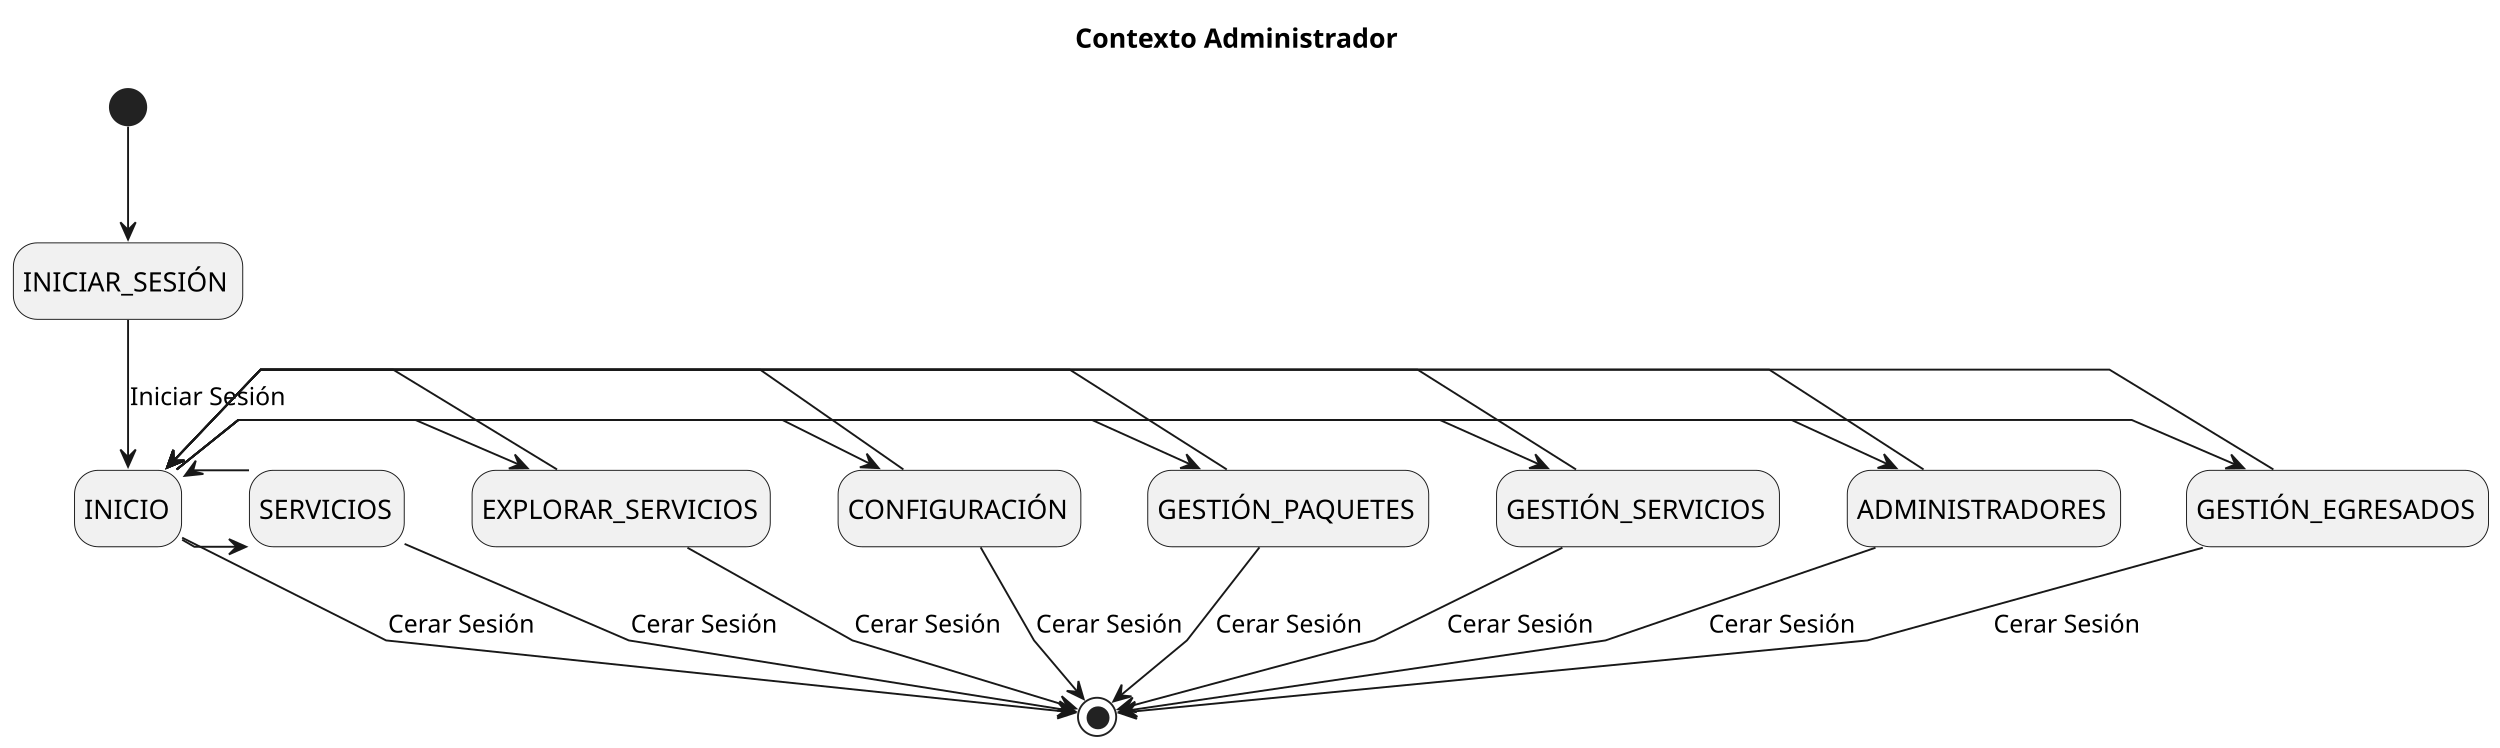
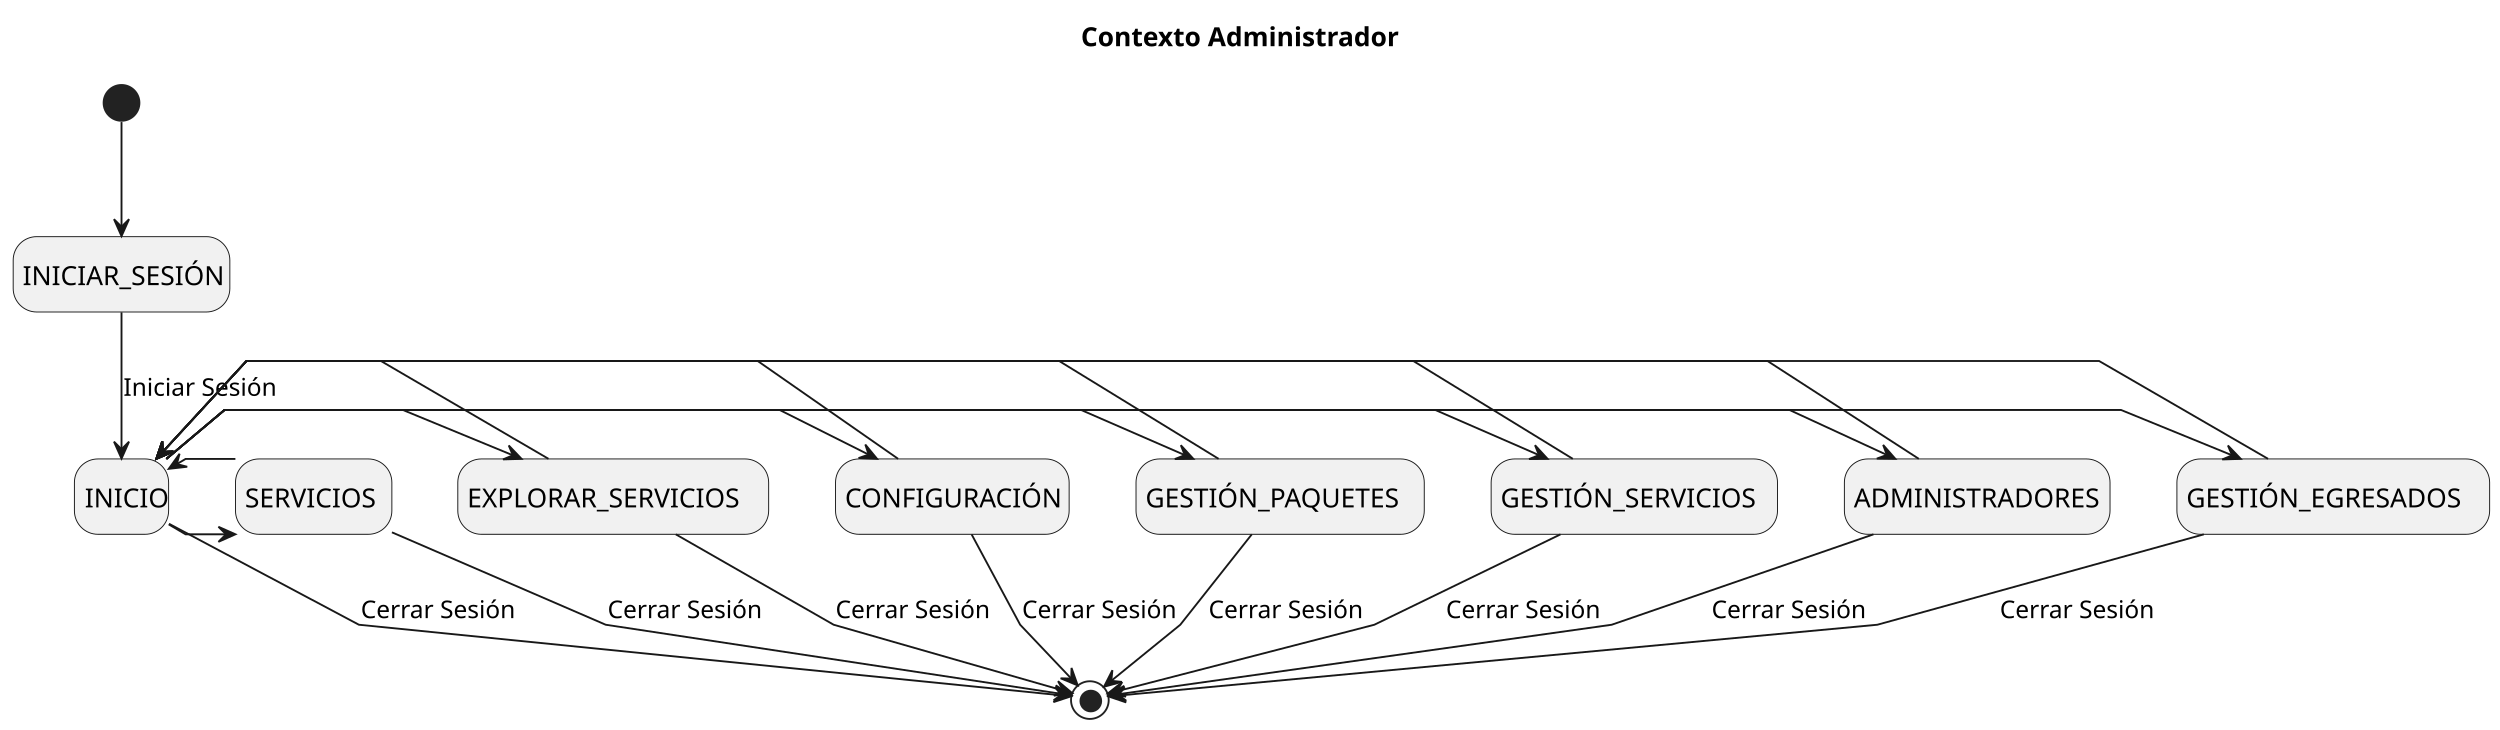
- <svg xmlns="http://www.w3.org/2000/svg" contentStyleType="text/css" height="391px" preserveAspectRatio="none" style="width:1308px;height:391px;background:#FFFFFF;" version="1.1" viewBox="0 0 1308 391" width="1308px" zoomAndPan="magnify">
+ <svg xmlns="http://www.w3.org/2000/svg" contentStyleType="text/css" height="387px" preserveAspectRatio="none" style="width:1327px;height:387px;background:#FFFFFF;" version="1.1" viewBox="0 0 1327 387" width="1327px" zoomAndPan="magnify">
  <defs />
  <g>
-     <rect fill="none" height="29.068" id="_title" style="stroke:none;stroke-width:1.0;" width="179" x="557.5" y="5" />
-     <text fill="#000000" font-family="sans-serif" font-size="14" font-weight="bold" lengthAdjust="spacing" textLength="169" x="562.5" y="24.966">Contexto Administrador</text>
-     <ellipse cx="67" cy="56.068" fill="#222222" rx="10" ry="10" style="stroke:none;stroke-width:1.0;" />
-     <rect fill="#F1F1F1" height="40" rx="12.5" ry="12.5" style="stroke:#181818;stroke-width:0.5;" width="120" x="7" y="127.068" />
-     <text fill="#000000" font-family="sans-serif" font-size="14" lengthAdjust="spacing" textLength="110" x="12" y="152.5">INICIAR_SESIÓN</text>
-     <rect fill="#F1F1F1" height="40" rx="12.5" ry="12.5" style="stroke:#181818;stroke-width:0.5;" width="56" x="39" y="246.068" />
-     <text fill="#000000" font-family="sans-serif" font-size="14" lengthAdjust="spacing" textLength="46" x="44" y="271.5">INICIO</text>
-     <rect fill="#F1F1F1" height="40" rx="12.5" ry="12.5" style="stroke:#181818;stroke-width:0.5;" width="158" x="1144" y="246.068" />
-     <text fill="#000000" font-family="sans-serif" font-size="14" lengthAdjust="spacing" textLength="148" x="1149" y="271.5">GESTIÓN_EGRESADOS</text>
-     <rect fill="#F1F1F1" height="40" rx="12.5" ry="12.5" style="stroke:#181818;stroke-width:0.5;" width="143" x="966.5" y="246.068" />
-     <text fill="#000000" font-family="sans-serif" font-size="14" lengthAdjust="spacing" textLength="133" x="971.5" y="271.5">ADMINISTRADORES</text>
-     <rect fill="#F1F1F1" height="40" rx="12.5" ry="12.5" style="stroke:#181818;stroke-width:0.5;" width="148" x="783" y="246.068" />
-     <text fill="#000000" font-family="sans-serif" font-size="14" lengthAdjust="spacing" textLength="138" x="788" y="271.5">GESTIÓN_SERVICIOS</text>
-     <rect fill="#F1F1F1" height="40" rx="12.5" ry="12.5" style="stroke:#181818;stroke-width:0.5;" width="147" x="600.5" y="246.068" />
-     <text fill="#000000" font-family="sans-serif" font-size="14" lengthAdjust="spacing" textLength="137" x="605.5" y="271.5">GESTIÓN_PAQUETES</text>
-     <rect fill="#F1F1F1" height="40" rx="12.5" ry="12.5" style="stroke:#181818;stroke-width:0.5;" width="127" x="438.5" y="246.068" />
-     <text fill="#000000" font-family="sans-serif" font-size="14" lengthAdjust="spacing" textLength="117" x="443.5" y="271.5">CONFIGURACIÓN</text>
-     <rect fill="#F1F1F1" height="40" rx="12.5" ry="12.5" style="stroke:#181818;stroke-width:0.5;" width="156" x="247" y="246.068" />
-     <text fill="#000000" font-family="sans-serif" font-size="14" lengthAdjust="spacing" textLength="146" x="252" y="271.5">EXPLORAR_SERVICIOS</text>
-     <rect fill="#F1F1F1" height="40" rx="12.5" ry="12.5" style="stroke:#181818;stroke-width:0.5;" width="81" x="130.5" y="246.068" />
-     <text fill="#000000" font-family="sans-serif" font-size="14" lengthAdjust="spacing" textLength="71" x="135.5" y="271.5">SERVICIOS</text>
-     <ellipse cx="574" cy="375.068" fill="none" rx="10" ry="10" style="stroke:#222222;stroke-width:1.0;" />
-     <ellipse cx="574.5" cy="375.568" fill="#222222" rx="6" ry="6" style="stroke:none;stroke-width:1.0;" />
+     <rect fill="none" height="27.609" id="_title" style="stroke:none;stroke-width:1.0;" width="176" x="568.75" y="5" />
+     <text fill="#000000" font-family="sans-serif" font-size="14" font-weight="bold" lengthAdjust="spacing" textLength="166" x="573.75" y="24.533">Contexto Administrador</text>
+     <ellipse cx="64.5" cy="54.609" fill="#222222" rx="10" ry="10" style="stroke:none;stroke-width:1.0;" />
+     <rect fill="#F1F1F1" height="40" rx="12.5" ry="12.5" style="stroke:#181818;stroke-width:0.5;" width="115" x="7" y="125.609" />
+     <text fill="#000000" font-family="sans-serif" font-size="14" lengthAdjust="spacing" textLength="105" x="12" y="151.338">INICIAR_SESIÓN</text>
+     <rect fill="#F1F1F1" height="40" rx="12.5" ry="12.5" style="stroke:#181818;stroke-width:0.5;" width="50" x="39.5" y="243.609" />
+     <text fill="#000000" font-family="sans-serif" font-size="14" lengthAdjust="spacing" textLength="39" x="45" y="269.338">INICIO</text>
+     <rect fill="#F1F1F1" height="40" rx="12.5" ry="12.5" style="stroke:#181818;stroke-width:0.5;" width="166" x="1155.5" y="243.609" />
+     <text fill="#000000" font-family="sans-serif" font-size="14" lengthAdjust="spacing" textLength="156" x="1160.5" y="269.338">GESTIÓN_EGRESADOS</text>
+     <rect fill="#F1F1F1" height="40" rx="12.5" ry="12.5" style="stroke:#181818;stroke-width:0.5;" width="141" x="979" y="243.609" />
+     <text fill="#000000" font-family="sans-serif" font-size="14" lengthAdjust="spacing" textLength="131" x="984" y="269.338">ADMINISTRADORES</text>
+     <rect fill="#F1F1F1" height="40" rx="12.5" ry="12.5" style="stroke:#181818;stroke-width:0.5;" width="152" x="791.5" y="243.609" />
+     <text fill="#000000" font-family="sans-serif" font-size="14" lengthAdjust="spacing" textLength="142" x="796.5" y="269.338">GESTIÓN_SERVICIOS</text>
+     <rect fill="#F1F1F1" height="40" rx="12.5" ry="12.5" style="stroke:#181818;stroke-width:0.5;" width="153" x="603" y="243.609" />
+     <text fill="#000000" font-family="sans-serif" font-size="14" lengthAdjust="spacing" textLength="143" x="608" y="269.338">GESTIÓN_PAQUETES</text>
+     <rect fill="#F1F1F1" height="40" rx="12.5" ry="12.5" style="stroke:#181818;stroke-width:0.5;" width="124" x="443.5" y="243.609" />
+     <text fill="#000000" font-family="sans-serif" font-size="14" lengthAdjust="spacing" textLength="114" x="448.5" y="269.338">CONFIGURACIÓN</text>
+     <rect fill="#F1F1F1" height="40" rx="12.5" ry="12.5" style="stroke:#181818;stroke-width:0.5;" width="165" x="243" y="243.609" />
+     <text fill="#000000" font-family="sans-serif" font-size="14" lengthAdjust="spacing" textLength="155" x="248" y="269.338">EXPLORAR_SERVICIOS</text>
+     <rect fill="#F1F1F1" height="40" rx="12.5" ry="12.5" style="stroke:#181818;stroke-width:0.5;" width="83" x="125" y="243.609" />
+     <text fill="#000000" font-family="sans-serif" font-size="14" lengthAdjust="spacing" textLength="73" x="130" y="269.338">SERVICIOS</text>
+     <ellipse cx="578.5" cy="371.609" fill="none" rx="10" ry="10" style="stroke:#222222;stroke-width:1.0;" />
+     <ellipse cx="579" cy="372.109" fill="#222222" rx="6" ry="6" style="stroke:none;stroke-width:1.0;" />
    <g id="link_*start_INICIAR_SESIÓN">
-       <path d="M67,66.258 C67,78.918 67,102.208 67,120.378 " fill="none" id="*start-to-INICIAR_SESIÓN" style="stroke:#181818;stroke-width:1.0;" />
-       <polygon fill="#181818" points="67,125.298,71,116.298,67,120.298,63,116.298,67,125.298" style="stroke:#181818;stroke-width:1.0;" />
+       <path d="M64.5,64.799 C64.5,77.789 64.5,101.989 64.5,120.339 " fill="none" id="*start-to-INICIAR_SESIÓN" style="stroke:#181818;stroke-width:1.0;" />
+       <polygon fill="#181818" points="64.5,125.349,68.5,116.349,64.5,120.349,60.5,116.349,64.5,125.349" style="stroke:#181818;stroke-width:1.0;" />
    </g>
    <g id="link_INICIAR_SESIÓN_INICIO">
-       <path d="M67,167.388 C67,187.038 67,217.588 67,239.288 " fill="none" id="INICIAR_SESIÓN-to-INICIO" style="stroke:#181818;stroke-width:1.0;" />
-       <polygon fill="#181818" points="67,244.208,71,235.208,67,239.208,63,235.208,67,244.208" style="stroke:#181818;stroke-width:1.0;" />
-       <text fill="#000000" font-family="sans-serif" font-size="13" lengthAdjust="spacing" textLength="78" x="68" y="211.965">Iniciar Sesión</text>
+       <path d="M64.5,165.769 C64.5,185.579 64.5,216.589 64.5,238.159 " fill="none" id="INICIAR_SESIÓN-to-INICIO" style="stroke:#181818;stroke-width:1.0;" />
+       <polygon fill="#181818" points="64.5,243.429,68.5,234.429,64.5,238.429,60.5,234.429,64.5,243.429" style="stroke:#181818;stroke-width:1.0;" />
+       <text fill="#000000" font-family="sans-serif" font-size="13" lengthAdjust="spacing" textLength="78" x="65.5" y="210.105">Iniciar Sesión</text>
    </g>
    <g id="link_INICIO_GESTIÓN_EGRESADOS">
-       <path d="M92.46,245.608 C107.91,233.198 124.67,219.738 124.67,219.738 C124.67,219.738 1115.33,219.738 1115.33,219.738 C1115.33,219.738 1142.6,231.468 1169.69,243.128 " fill="none" id="INICIO-to-GESTIÓN_EGRESADOS" style="stroke:#181818;stroke-width:1.0;" />
-       <polygon fill="#181818" points="1174.07,245.008,1167.373,237.786,1169.474,243.038,1164.222,245.139,1174.07,245.008" style="stroke:#181818;stroke-width:1.0;" />
+       <path d="M88.32,243.569 C103.05,231.169 119.17,217.609 119.17,217.609 C119.17,217.609 1125.83,217.609 1125.83,217.609 C1125.83,217.609 1155.76,229.829 1184.77,241.669 " fill="none" id="INICIO-to-GESTIÓN_EGRESADOS" style="stroke:#181818;stroke-width:1.0;" />
+       <polygon fill="#181818" points="1189.41,243.569,1182.584,236.469,1184.78,241.683,1179.566,243.878,1189.41,243.569" style="stroke:#181818;stroke-width:1.0;" />
    </g>
    <g id="link_INICIO_GESTIÓN_EGRESADOS">
-       <path d="M90.76,241.168 C110.83,220.128 136.33,193.398 136.33,193.398 C136.33,193.398 1103.67,193.398 1103.67,193.398 C1103.67,193.398 1154.15,224.138 1189.44,245.628 " fill="none" id="INICIO-backto-GESTIÓN_EGRESADOS" style="stroke:#181818;stroke-width:1.0;" />
-       <polygon fill="#181818" points="87.36,244.728,96.456,240.952,90.802,241.101,90.653,235.446,87.36,244.728" style="stroke:#181818;stroke-width:1.0;" />
+       <path d="M86.51,239.719 C105.82,218.759 130.83,191.609 130.83,191.609 C130.83,191.609 1114.17,191.609 1114.17,191.609 C1114.17,191.609 1167.08,222.249 1203.87,243.549 " fill="none" id="INICIO-backto-GESTIÓN_EGRESADOS" style="stroke:#181818;stroke-width:1.0;" />
+       <polygon fill="#181818" points="82.98,243.549,92.022,239.645,86.37,239.874,86.141,234.221,82.98,243.549" style="stroke:#181818;stroke-width:1.0;" />
    </g>
    <g id="link_INICIO_ADMINISTRADORES">
-       <path d="M92.46,245.608 C107.91,233.198 124.67,219.738 124.67,219.738 C124.67,219.738 937.33,219.738 937.33,219.738 C937.33,219.738 962.62,231.368 987.84,242.978 " fill="none" id="INICIO-to-ADMINISTRADORES" style="stroke:#181818;stroke-width:1.0;" />
-       <polygon fill="#181818" points="992.18,244.978,985.689,237.571,987.641,242.88,982.332,244.832,992.18,244.978" style="stroke:#181818;stroke-width:1.0;" />
+       <path d="M88.32,243.569 C103.05,231.169 119.17,217.609 119.17,217.609 C119.17,217.609 949.83,217.609 949.83,217.609 C949.83,217.609 975.87,229.629 1001.33,241.379 " fill="none" id="INICIO-to-ADMINISTRADORES" style="stroke:#181818;stroke-width:1.0;" />
+       <polygon fill="#181818" points="1006.07,243.569,999.579,236.162,1001.532,241.471,996.222,243.424,1006.07,243.569" style="stroke:#181818;stroke-width:1.0;" />
    </g>
    <g id="link_INICIO_ADMINISTRADORES">
-       <path d="M90.76,241.168 C110.83,220.128 136.33,193.398 136.33,193.398 C136.33,193.398 925.67,193.398 925.67,193.398 C925.67,193.398 973.18,224.138 1006.41,245.628 " fill="none" id="INICIO-backto-ADMINISTRADORES" style="stroke:#181818;stroke-width:1.0;" />
-       <polygon fill="#181818" points="87.36,244.728,96.456,240.952,90.802,241.101,90.653,235.446,87.36,244.728" style="stroke:#181818;stroke-width:1.0;" />
+       <path d="M86.51,239.719 C105.82,218.759 130.83,191.609 130.83,191.609 C130.83,191.609 938.17,191.609 938.17,191.609 C938.17,191.609 985.54,222.249 1018.49,243.549 " fill="none" id="INICIO-backto-ADMINISTRADORES" style="stroke:#181818;stroke-width:1.0;" />
+       <polygon fill="#181818" points="82.98,243.549,92.022,239.645,86.37,239.874,86.141,234.221,82.98,243.549" style="stroke:#181818;stroke-width:1.0;" />
    </g>
    <g id="link_INICIO_GESTIÓN_SERVICIOS">
-       <path d="M92.46,245.608 C107.91,233.198 124.67,219.738 124.67,219.738 C124.67,219.738 753.33,219.738 753.33,219.738 C753.33,219.738 779.37,231.368 805.35,242.978 " fill="none" id="INICIO-to-GESTIÓN_SERVICIOS" style="stroke:#181818;stroke-width:1.0;" />
-       <polygon fill="#181818" points="809.85,244.998,803.274,237.666,805.288,242.953,800.001,244.966,809.85,244.998" style="stroke:#181818;stroke-width:1.0;" />
+       <path d="M88.32,243.569 C103.05,231.169 119.17,217.609 119.17,217.609 C119.17,217.609 761.83,217.609 761.83,217.609 C761.83,217.609 789.67,229.729 816.77,241.529 " fill="none" id="INICIO-to-GESTIÓN_SERVICIOS" style="stroke:#181818;stroke-width:1.0;" />
+       <polygon fill="#181818" points="821.46,243.569,814.79,236.322,816.872,241.583,811.612,243.664,821.46,243.569" style="stroke:#181818;stroke-width:1.0;" />
    </g>
    <g id="link_INICIO_GESTIÓN_SERVICIOS">
-       <path d="M90.76,241.168 C110.83,220.128 136.33,193.398 136.33,193.398 C136.33,193.398 741.67,193.398 741.67,193.398 C741.67,193.398 790.45,224.138 824.57,245.628 " fill="none" id="INICIO-backto-GESTIÓN_SERVICIOS" style="stroke:#181818;stroke-width:1.0;" />
-       <polygon fill="#181818" points="87.36,244.728,96.456,240.952,90.802,241.101,90.653,235.446,87.36,244.728" style="stroke:#181818;stroke-width:1.0;" />
+       <path d="M86.51,239.719 C105.82,218.759 130.83,191.609 130.83,191.609 C130.83,191.609 750.17,191.609 750.17,191.609 C750.17,191.609 800.1,222.249 834.82,243.549 " fill="none" id="INICIO-backto-GESTIÓN_SERVICIOS" style="stroke:#181818;stroke-width:1.0;" />
+       <polygon fill="#181818" points="82.98,243.549,92.022,239.645,86.37,239.874,86.141,234.221,82.98,243.549" style="stroke:#181818;stroke-width:1.0;" />
    </g>
    <g id="link_INICIO_GESTIÓN_PAQUETES">
-       <path d="M92.46,245.608 C107.91,233.198 124.67,219.738 124.67,219.738 C124.67,219.738 571.33,219.738 571.33,219.738 C571.33,219.738 597.12,231.368 622.85,242.978 " fill="none" id="INICIO-to-GESTIÓN_PAQUETES" style="stroke:#181818;stroke-width:1.0;" />
-       <polygon fill="#181818" points="627.29,244.988,620.733,237.639,622.733,242.931,617.441,244.931,627.29,244.988" style="stroke:#181818;stroke-width:1.0;" />
+       <path d="M88.32,243.569 C103.05,231.169 119.17,217.609 119.17,217.609 C119.17,217.609 573.83,217.609 573.83,217.609 C573.83,217.609 601.67,229.729 628.77,241.529 " fill="none" id="INICIO-to-GESTIÓN_PAQUETES" style="stroke:#181818;stroke-width:1.0;" />
+       <polygon fill="#181818" points="633.46,243.569,626.79,236.322,628.872,241.583,623.612,243.664,633.46,243.569" style="stroke:#181818;stroke-width:1.0;" />
    </g>
    <g id="link_INICIO_GESTIÓN_PAQUETES">
-       <path d="M90.76,241.168 C110.83,220.128 136.33,193.398 136.33,193.398 C136.33,193.398 559.67,193.398 559.67,193.398 C559.67,193.398 608.03,224.138 641.85,245.628 " fill="none" id="INICIO-backto-GESTIÓN_PAQUETES" style="stroke:#181818;stroke-width:1.0;" />
-       <polygon fill="#181818" points="87.36,244.728,96.456,240.952,90.802,241.101,90.653,235.446,87.36,244.728" style="stroke:#181818;stroke-width:1.0;" />
+       <path d="M86.51,239.719 C105.82,218.759 130.83,191.609 130.83,191.609 C130.83,191.609 562.17,191.609 562.17,191.609 C562.17,191.609 612.1,222.249 646.82,243.549 " fill="none" id="INICIO-backto-GESTIÓN_PAQUETES" style="stroke:#181818;stroke-width:1.0;" />
+       <polygon fill="#181818" points="82.98,243.549,92.022,239.645,86.37,239.874,86.141,234.221,82.98,243.549" style="stroke:#181818;stroke-width:1.0;" />
    </g>
    <g id="link_INICIO_CONFIGURACIÓN">
-       <path d="M92.46,245.608 C107.91,233.198 124.67,219.738 124.67,219.738 C124.67,219.738 409.33,219.738 409.33,219.738 C409.33,219.738 432.41,231.278 455.54,242.838 " fill="none" id="INICIO-to-CONFIGURACIÓN" style="stroke:#181818;stroke-width:1.0;" />
-       <polygon fill="#181818" points="459.73,244.938,453.459,237.343,455.255,242.708,449.891,244.503,459.73,244.938" style="stroke:#181818;stroke-width:1.0;" />
+       <path d="M88.32,243.569 C103.05,231.169 119.17,217.609 119.17,217.609 C119.17,217.609 413.83,217.609 413.83,217.609 C413.83,217.609 437.59,229.529 460.91,241.229 " fill="none" id="INICIO-to-CONFIGURACIÓN" style="stroke:#181818;stroke-width:1.0;" />
+       <polygon fill="#181818" points="465.56,243.569,459.309,235.959,461.091,241.328,455.722,243.11,465.56,243.569" style="stroke:#181818;stroke-width:1.0;" />
    </g>
    <g id="link_INICIO_CONFIGURACIÓN">
-       <path d="M90.76,241.168 C110.83,220.128 136.33,193.398 136.33,193.398 C136.33,193.398 397.67,193.398 397.67,193.398 C397.67,193.398 441.8,224.138 472.66,245.628 " fill="none" id="INICIO-backto-CONFIGURACIÓN" style="stroke:#181818;stroke-width:1.0;" />
-       <polygon fill="#181818" points="87.36,244.728,96.456,240.952,90.802,241.101,90.653,235.446,87.36,244.728" style="stroke:#181818;stroke-width:1.0;" />
+       <path d="M86.51,239.719 C105.82,218.759 130.83,191.609 130.83,191.609 C130.83,191.609 402.17,191.609 402.17,191.609 C402.17,191.609 446.14,222.249 476.72,243.549 " fill="none" id="INICIO-backto-CONFIGURACIÓN" style="stroke:#181818;stroke-width:1.0;" />
+       <polygon fill="#181818" points="82.98,243.549,92.022,239.645,86.37,239.874,86.141,234.221,82.98,243.549" style="stroke:#181818;stroke-width:1.0;" />
    </g>
    <g id="link_INICIO_EXPLORAR_SERVICIOS">
-       <path d="M92.46,245.608 C107.91,233.198 124.67,219.738 124.67,219.738 C124.67,219.738 217.33,219.738 217.33,219.738 C217.33,219.738 244.6,231.468 271.69,243.128 " fill="none" id="INICIO-to-EXPLORAR_SERVICIOS" style="stroke:#181818;stroke-width:1.0;" />
-       <polygon fill="#181818" points="276.07,245.008,269.373,237.786,271.474,243.038,266.222,245.139,276.07,245.008" style="stroke:#181818;stroke-width:1.0;" />
+       <path d="M88.32,243.569 C103.05,231.169 119.17,217.609 119.17,217.609 C119.17,217.609 213.83,217.609 213.83,217.609 C213.83,217.609 243.25,229.729 271.89,241.529 " fill="none" id="INICIO-to-EXPLORAR_SERVICIOS" style="stroke:#181818;stroke-width:1.0;" />
+       <polygon fill="#181818" points="276.85,243.569,270.043,236.451,272.224,241.671,267.005,243.852,276.85,243.569" style="stroke:#181818;stroke-width:1.0;" />
    </g>
    <g id="link_INICIO_EXPLORAR_SERVICIOS">
-       <path d="M90.76,241.168 C110.83,220.128 136.33,193.398 136.33,193.398 C136.33,193.398 205.67,193.398 205.67,193.398 C205.67,193.398 256.15,224.138 291.44,245.628 " fill="none" id="INICIO-backto-EXPLORAR_SERVICIOS" style="stroke:#181818;stroke-width:1.0;" />
-       <polygon fill="#181818" points="87.36,244.728,96.456,240.952,90.802,241.101,90.653,235.446,87.36,244.728" style="stroke:#181818;stroke-width:1.0;" />
+       <path d="M86.51,239.719 C105.82,218.759 130.83,191.609 130.83,191.609 C130.83,191.609 202.17,191.609 202.17,191.609 C202.17,191.609 254.65,222.249 291.14,243.549 " fill="none" id="INICIO-backto-EXPLORAR_SERVICIOS" style="stroke:#181818;stroke-width:1.0;" />
+       <polygon fill="#181818" points="82.98,243.549,92.022,239.645,86.37,239.874,86.141,234.221,82.98,243.549" style="stroke:#181818;stroke-width:1.0;" />
    </g>
    <g id="link_INICIO_SERVICIOS">
-       <path d="M95.31,282.398 C99.07,284.568 101.67,286.068 101.67,286.068 C101.67,286.068 114.01,286.068 123.96,286.068 " fill="none" id="INICIO-to-SERVICIOS" style="stroke:#181818;stroke-width:1.0;" />
-       <polygon fill="#181818" points="128.78,286.068,119.78,282.068,123.78,286.068,119.78,290.068,128.78,286.068" style="stroke:#181818;stroke-width:1.0;" />
+       <path d="M89.57,278.359 C94.66,281.349 98.5,283.609 98.5,283.609 C98.5,283.609 110.2,283.609 119.88,283.609 " fill="none" id="INICIO-to-SERVICIOS" style="stroke:#181818;stroke-width:1.0;" />
+       <polygon fill="#181818" points="124.95,283.609,115.95,279.609,119.95,283.609,115.95,287.609,124.95,283.609" style="stroke:#181818;stroke-width:1.0;" />
    </g>
    <g id="link_INICIO_SERVICIOS">
-       <path d="M100.65,246.658 C101.3,246.278 101.67,246.068 101.67,246.068 C101.67,246.068 120.36,246.068 130.29,246.068 " fill="none" id="INICIO-backto-SERVICIOS" style="stroke:#181818;stroke-width:1.0;" />
-       <polygon fill="#181818" points="96.62,248.978,106.417,247.965,100.956,246.488,102.433,241.027,96.62,248.978" style="stroke:#181818;stroke-width:1.0;" />
+       <path d="M93.9,246.319 C96.69,244.679 98.5,243.609 98.5,243.609 C98.5,243.609 114.94,243.609 124.95,243.609 " fill="none" id="INICIO-backto-SERVICIOS" style="stroke:#181818;stroke-width:1.0;" />
+       <polygon fill="#181818" points="89.57,248.859,99.357,247.76,93.884,246.331,95.312,240.858,89.57,248.859" style="stroke:#181818;stroke-width:1.0;" />
    </g>
    <g id="link_INICIO_*end">
-       <path d="M95.3,281.318 C134.89,301.258 202,335.068 202,335.068 C202,335.068 486.26,364.868 557.81,372.368 " fill="none" id="INICIO-to-*end" style="stroke:#181818;stroke-width:1.0;" />
-       <polygon fill="#181818" points="562.54,372.868,553.999,367.963,557.567,372.353,553.176,375.921,562.54,372.868" style="stroke:#181818;stroke-width:1.0;" />
-       <text fill="#000000" font-family="sans-serif" font-size="13" lengthAdjust="spacing" textLength="74" x="203" y="330.965">Cerar Sesión</text>
+       <path d="M89.7,278.009 C126.47,297.559 190.5,331.609 190.5,331.609 C190.5,331.609 491.88,361.899 563.41,369.089 " fill="none" id="INICIO-to-*end" style="stroke:#181818;stroke-width:1.0;" />
+       <polygon fill="#181818" points="568.52,369.609,559.966,364.729,563.545,369.109,559.165,372.689,568.52,369.609" style="stroke:#181818;stroke-width:1.0;" />
+       <text fill="#000000" font-family="sans-serif" font-size="13" lengthAdjust="spacing" textLength="79" x="191.5" y="328.104">Cerrar Sesión</text>
    </g>
    <g id="link_SERVICIOS_*end">
-       <path d="M211.69,284.578 C258.5,304.728 329,335.068 329,335.068 C329,335.068 503.05,362.778 557.75,371.478 " fill="none" id="SERVICIOS-to-*end" style="stroke:#181818;stroke-width:1.0;" />
-       <polygon fill="#181818" points="562.6,372.248,554.34,366.885,557.662,371.463,553.084,374.785,562.6,372.248" style="stroke:#181818;stroke-width:1.0;" />
-       <text fill="#000000" font-family="sans-serif" font-size="13" lengthAdjust="spacing" textLength="74" x="330" y="330.965">Cerar Sesión</text>
+       <path d="M208.04,282.559 C253.95,302.409 321.5,331.609 321.5,331.609 C321.5,331.609 508.71,360.019 563.57,368.339 " fill="none" id="SERVICIOS-to-*end" style="stroke:#181818;stroke-width:1.0;" />
+       <polygon fill="#181818" points="568.74,369.129,560.449,363.813,563.798,368.372,559.238,371.721,568.74,369.129" style="stroke:#181818;stroke-width:1.0;" />
+       <text fill="#000000" font-family="sans-serif" font-size="13" lengthAdjust="spacing" textLength="79" x="322.5" y="328.104">Cerrar Sesión</text>
    </g>
    <g id="link_GESTIÓN_EGRESADOS_*end">
-       <path d="M1152.51,286.558 C1079.81,306.648 977,335.068 977,335.068 C977,335.068 665.13,365.248 590.09,372.508 " fill="none" id="GESTIÓN_EGRESADOS-to-*end" style="stroke:#181818;stroke-width:1.0;" />
-       <polygon fill="#181818" points="585.47,372.958,594.807,376.09,590.448,372.486,594.052,368.126,585.47,372.958" style="stroke:#181818;stroke-width:1.0;" />
-       <text fill="#000000" font-family="sans-serif" font-size="13" lengthAdjust="spacing" textLength="74" x="1043" y="330.965">Cerar Sesión</text>
+       <path d="M1169.8,283.629 C1098.25,303.439 996.5,331.609 996.5,331.609 C996.5,331.609 669.01,362.169 593.78,369.179 " fill="none" id="GESTIÓN_EGRESADOS-to-*end" style="stroke:#181818;stroke-width:1.0;" />
+       <polygon fill="#181818" points="588.42,369.679,597.749,372.839,593.399,369.221,597.016,364.872,588.42,369.679" style="stroke:#181818;stroke-width:1.0;" />
+       <text fill="#000000" font-family="sans-serif" font-size="13" lengthAdjust="spacing" textLength="79" x="1061.5" y="328.104">Cerrar Sesión</text>
    </g>
    <g id="link_ADMINISTRADORES_*end">
-       <path d="M981.26,286.558 C922.75,306.648 840,335.068 840,335.068 C840,335.068 648.57,363.138 590.5,371.648 " fill="none" id="ADMINISTRADORES-to-*end" style="stroke:#181818;stroke-width:1.0;" />
-       <polygon fill="#181818" points="585.6,372.368,595.086,375.017,590.547,371.641,593.923,367.102,585.6,372.368" style="stroke:#181818;stroke-width:1.0;" />
-       <text fill="#000000" font-family="sans-serif" font-size="13" lengthAdjust="spacing" textLength="74" x="894" y="330.965">Cerar Sesión</text>
+       <path d="M994.43,283.629 C937.07,303.439 855.5,331.609 855.5,331.609 C855.5,331.609 651.1,360.389 593.47,368.499 " fill="none" id="ADMINISTRADORES-to-*end" style="stroke:#181818;stroke-width:1.0;" />
+       <polygon fill="#181818" points="588.36,369.219,597.823,371.948,593.313,368.534,596.727,364.024,588.36,369.219" style="stroke:#181818;stroke-width:1.0;" />
+       <text fill="#000000" font-family="sans-serif" font-size="13" lengthAdjust="spacing" textLength="79" x="908.5" y="328.104">Cerrar Sesión</text>
    </g>
    <g id="link_GESTIÓN_SERVICIOS_*end">
-       <path d="M817.45,286.558 C776.68,306.648 719,335.068 719,335.068 C719,335.068 626.75,359.878 589.41,369.918 " fill="none" id="GESTIÓN_SERVICIOS-to-*end" style="stroke:#181818;stroke-width:1.0;" />
-       <polygon fill="#181818" points="584.98,371.118,594.71,372.641,589.808,369.818,592.631,364.916,584.98,371.118" style="stroke:#181818;stroke-width:1.0;" />
-       <text fill="#000000" font-family="sans-serif" font-size="13" lengthAdjust="spacing" textLength="74" x="757" y="330.965">Cerar Sesión</text>
+       <path d="M828.32,283.629 C787.53,303.439 729.5,331.609 729.5,331.609 C729.5,331.609 630.94,357.069 593.07,366.849 " fill="none" id="GESTIÓN_SERVICIOS-to-*end" style="stroke:#181818;stroke-width:1.0;" />
+       <polygon fill="#181818" points="587.95,368.169,597.663,369.8,592.792,366.923,595.669,362.052,587.95,368.169" style="stroke:#181818;stroke-width:1.0;" />
+       <text fill="#000000" font-family="sans-serif" font-size="13" lengthAdjust="spacing" textLength="79" x="767.5" y="328.104">Cerrar Sesión</text>
    </g>
    <g id="link_GESTIÓN_PAQUETES_*end">
-       <path d="M658.95,286.368 C643.28,306.478 621,335.068 621,335.068 C621,335.068 600.03,352.468 586.1,364.028 " fill="none" id="GESTIÓN_PAQUETES-to-*end" style="stroke:#181818;stroke-width:1.0;" />
-       <polygon fill="#181818" points="582.51,367.008,591.992,364.344,586.359,363.817,586.886,358.185,582.51,367.008" style="stroke:#181818;stroke-width:1.0;" />
-       <text fill="#000000" font-family="sans-serif" font-size="13" lengthAdjust="spacing" textLength="74" x="636" y="330.965">Cerar Sesión</text>
+       <path d="M664.45,283.629 C648.78,303.439 626.5,331.609 626.5,331.609 C626.5,331.609 604.33,349.629 590.12,361.169 " fill="none" id="GESTIÓN_PAQUETES-to-*end" style="stroke:#181818;stroke-width:1.0;" />
+       <polygon fill="#181818" points="586,364.519,595.509,361.952,589.882,361.368,590.466,355.741,586,364.519" style="stroke:#181818;stroke-width:1.0;" />
+       <text fill="#000000" font-family="sans-serif" font-size="13" lengthAdjust="spacing" textLength="79" x="641.5" y="328.104">Cerrar Sesión</text>
    </g>
    <g id="link_CONFIGURACIÓN_*end">
-       <path d="M513.07,286.368 C524.6,306.478 541,335.068 541,335.068 C541,335.068 554.1,350.548 563.79,362.008 " fill="none" id="CONFIGURACIÓN-to-*end" style="stroke:#181818;stroke-width:1.0;" />
-       <polygon fill="#181818" points="566.97,365.758,564.226,356.299,563.747,361.936,558.11,361.456,566.97,365.758" style="stroke:#181818;stroke-width:1.0;" />
-       <text fill="#000000" font-family="sans-serif" font-size="13" lengthAdjust="spacing" textLength="74" x="542" y="330.965">Cerar Sesión</text>
+       <path d="M515.72,283.629 C526.36,303.439 541.5,331.609 541.5,331.609 C541.5,331.609 557.61,348.589 568.57,360.139 " fill="none" id="CONFIGURACIÓN-to-*end" style="stroke:#181818;stroke-width:1.0;" />
+       <polygon fill="#181818" points="572.06,363.819,568.767,354.537,568.619,360.192,562.964,360.044,572.06,363.819" style="stroke:#181818;stroke-width:1.0;" />
+       <text fill="#000000" font-family="sans-serif" font-size="13" lengthAdjust="spacing" textLength="79" x="542.5" y="328.104">Cerrar Sesión</text>
    </g>
    <g id="link_EXPLORAR_SERVICIOS_*end">
-       <path d="M359.67,286.558 C395.43,306.648 446,335.068 446,335.068 C446,335.068 524.53,358.998 558.57,369.368 " fill="none" id="EXPLORAR_SERVICIOS-to-*end" style="stroke:#181818;stroke-width:1.0;" />
-       <polygon fill="#181818" points="562.93,370.698,555.491,364.244,558.148,369.238,553.154,371.895,562.93,370.698" style="stroke:#181818;stroke-width:1.0;" />
-       <text fill="#000000" font-family="sans-serif" font-size="13" lengthAdjust="spacing" textLength="74" x="447" y="330.965">Cerar Sesión</text>
+       <path d="M358.71,283.629 C393.3,303.439 442.5,331.609 442.5,331.609 C442.5,331.609 528.93,356.399 563.99,366.449 " fill="none" id="EXPLORAR_SERVICIOS-to-*end" style="stroke:#181818;stroke-width:1.0;" />
+       <polygon fill="#181818" points="569.15,367.929,561.613,361.59,564.346,366.543,559.394,369.276,569.15,367.929" style="stroke:#181818;stroke-width:1.0;" />
+       <text fill="#000000" font-family="sans-serif" font-size="13" lengthAdjust="spacing" textLength="79" x="443.5" y="328.104">Cerrar Sesión</text>
    </g>
  </g>
</svg>
